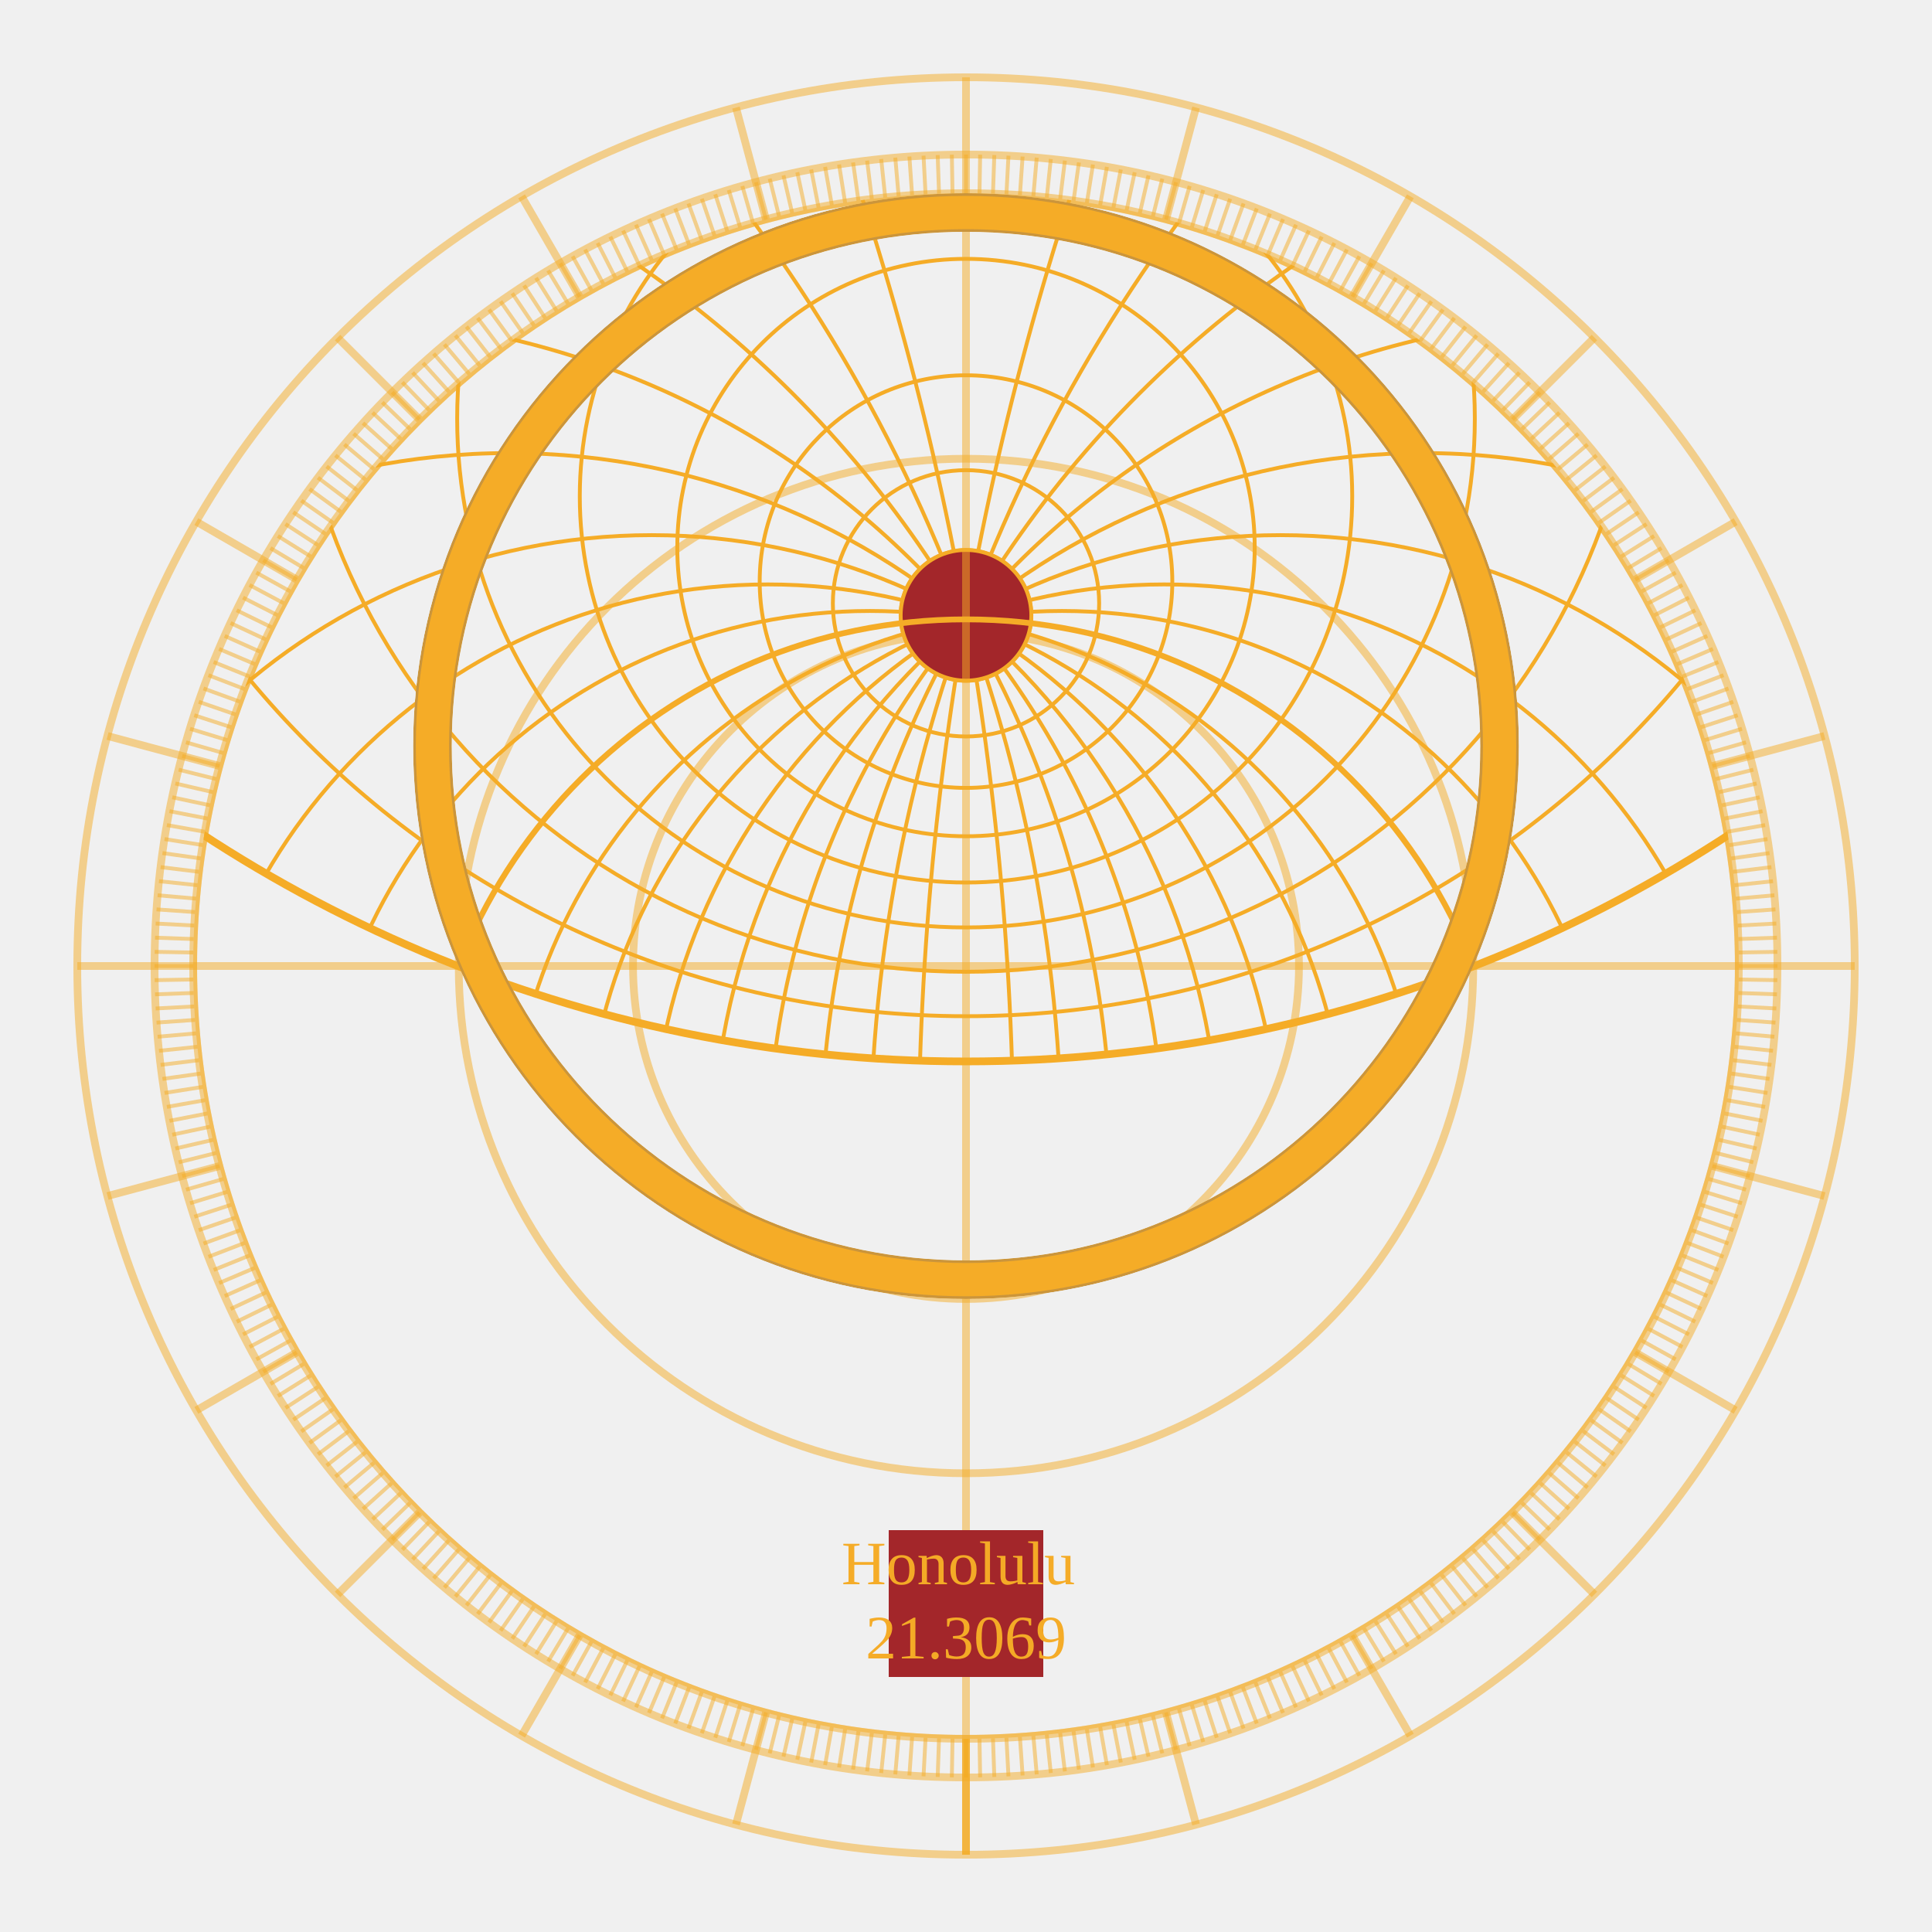
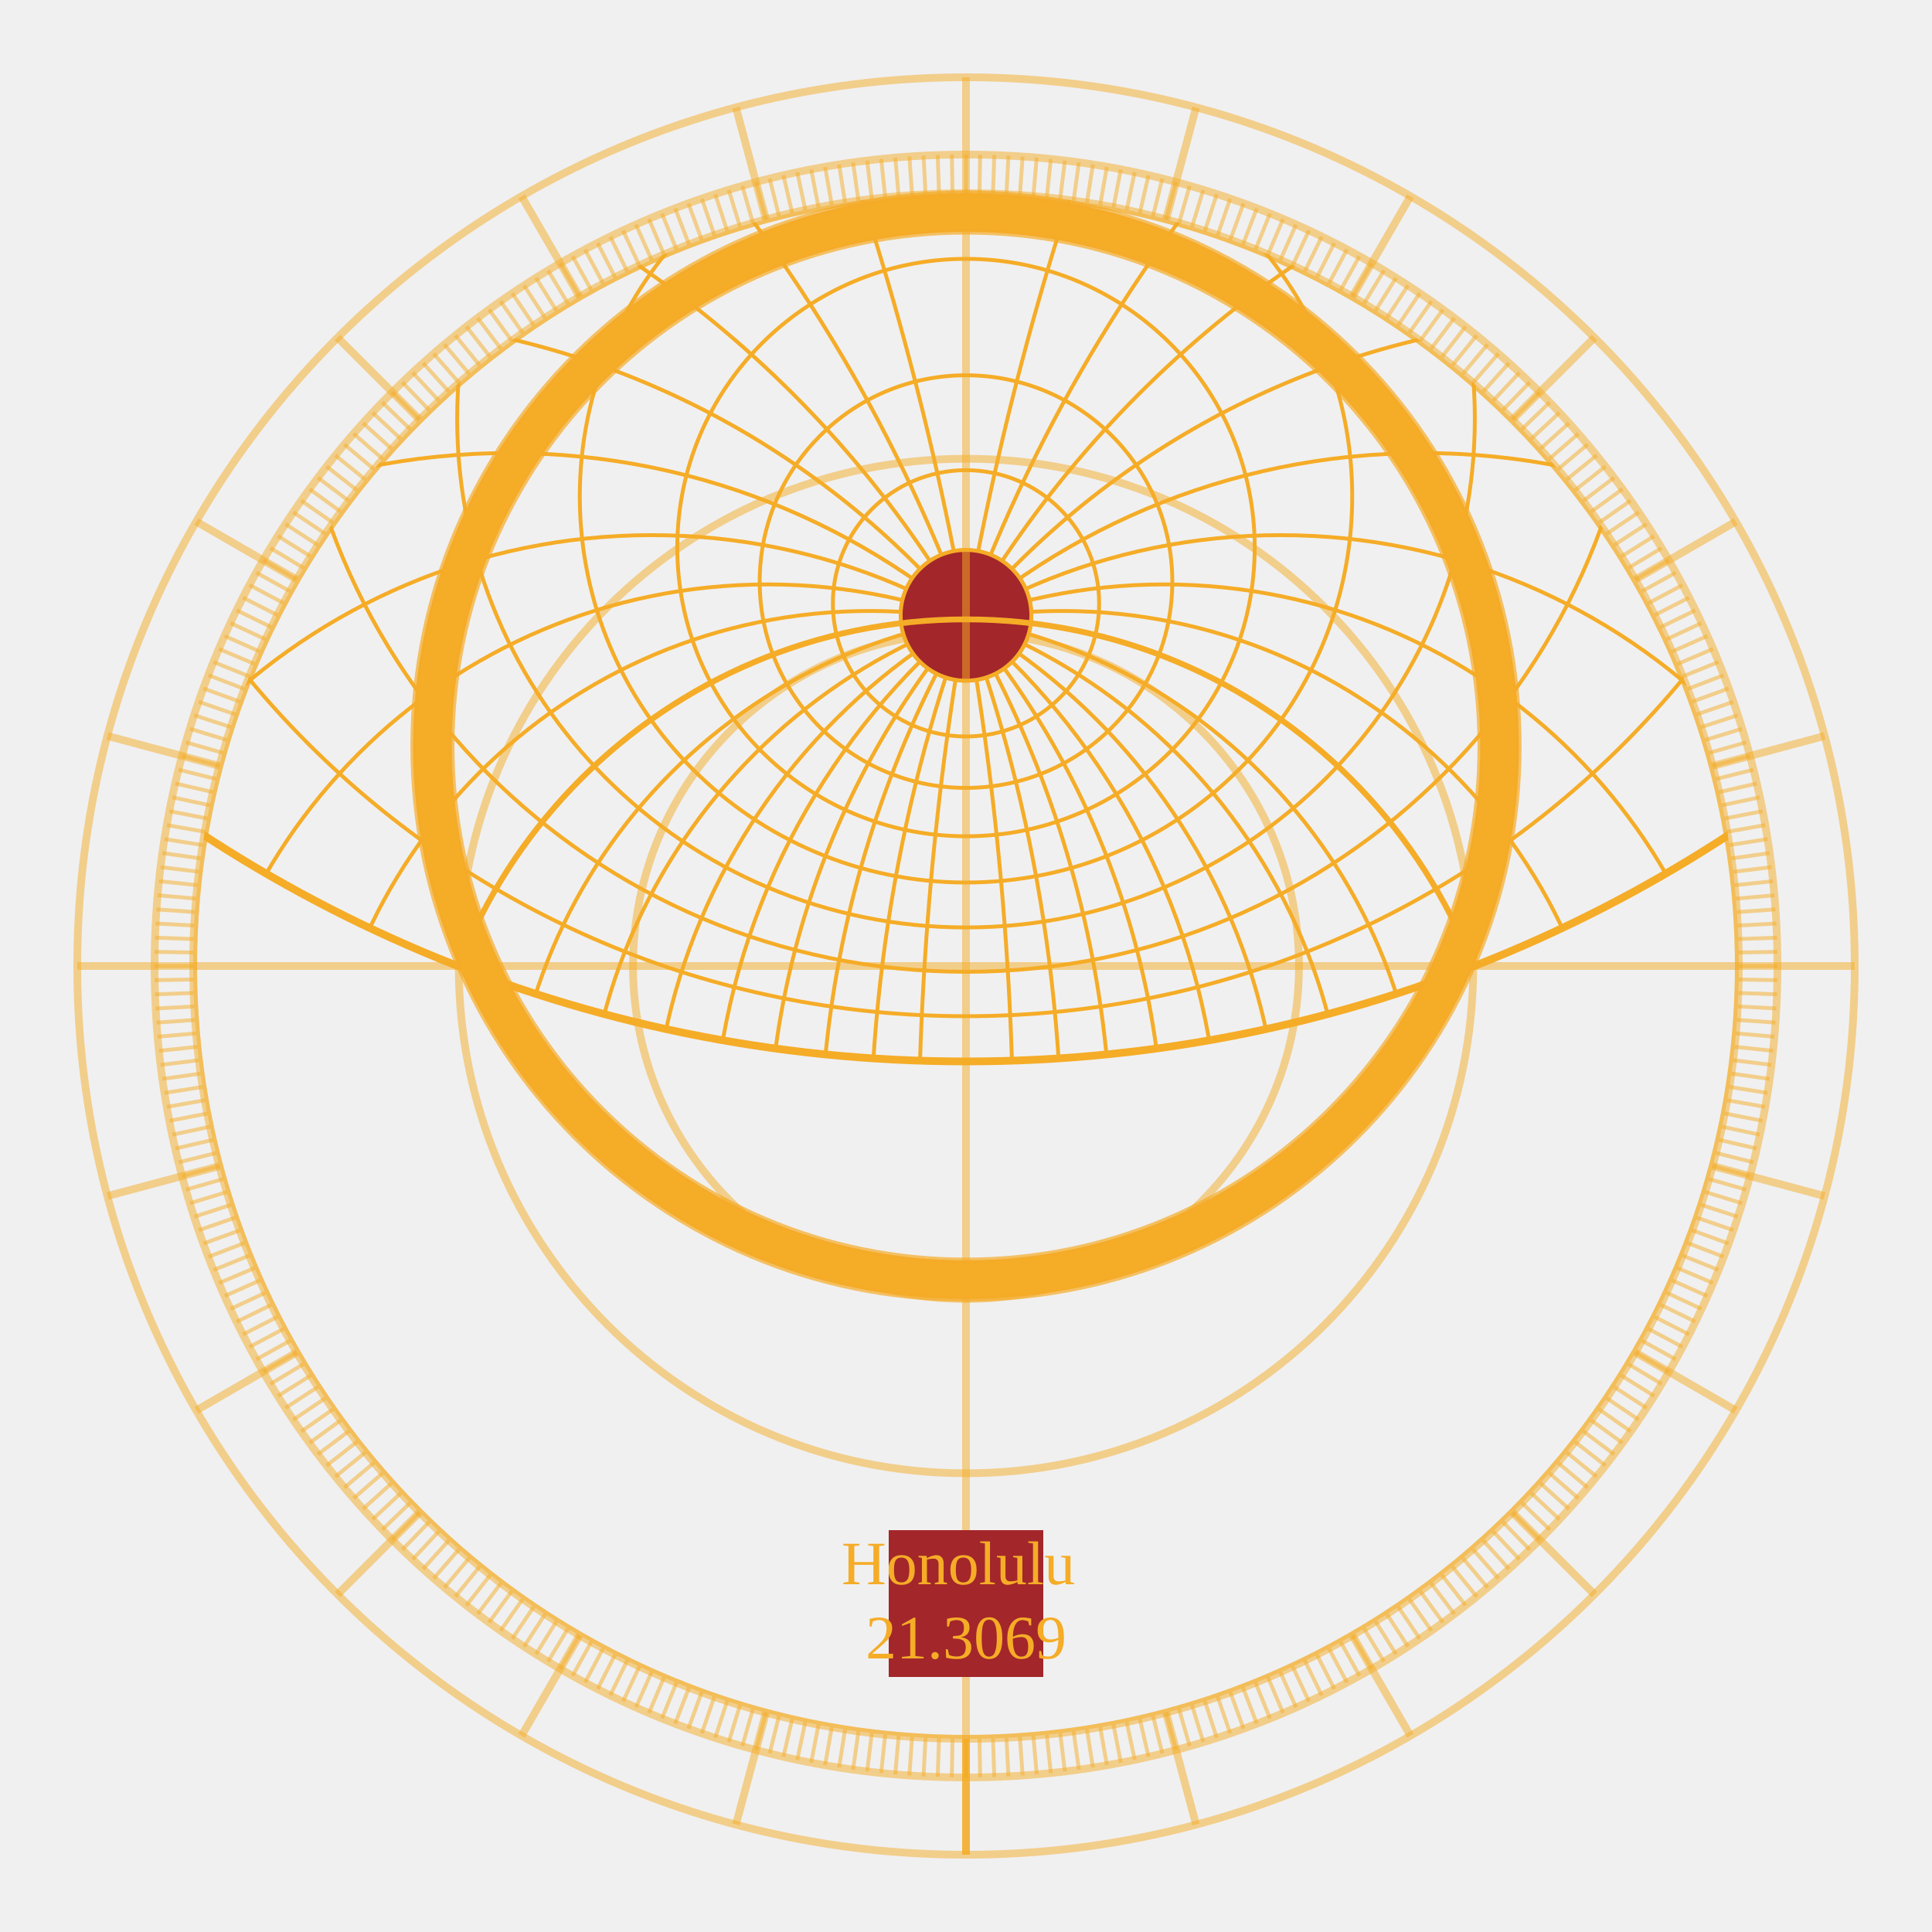
<svg xmlns="http://www.w3.org/2000/svg" xmlns:xlink="http://www.w3.org/1999/xlink" viewbox="0 0 250 250" height="250" width="250">
  <g id="astrolabe" transform="translate(125,125)">
    <defs>
      <style type="text/css">
				.new_year {
				  display: block;
				  margin: auto;
				  stroke: #f5ac27;
				  background-color: #a3262a;
				}
				#plate {
				  clip-path:url(#Capricorn);
				  clipPath: url(#Capricorn);
				}
				#location {
				  text-anchor: middle;
				  font-size: 6pt;
				  fill: #f5ac27;
- 				  fill-opacity: 0.99
+ 				  fill-opacity: 1
				}
				#tropics {
				  fill: none;
				  stroke: #f5ac27;
				  stroke-width: 1;
				  stroke-opacity: 0.5
				}
				#horizon {
				  fill: none;
				  stroke: #f5ac27;
				  stroke-width: 1;
				}
				#almucantar {
				  fill: none;
				  stroke: #f5ac27;
				  stroke-width: 0.5;
				}
				#almucantar-center {
				  stroke: #f5ac27;
				  stroke-width: 0.5;
				  fill: #a3262a;
				  fill-opacity: 1;
				}
				#azimuth {
				  fill: none;
				  stroke: #f5ac27;
				  stroke-width: 0.5;
				  clip-path:url(#Horizon);
				  clipPath: url(#Horizon);
				}
				#azimuth-90 {
				  fill: none;
				  stroke: #f5ac27;
				  stroke-width: 0.75;
				  clip-path:url(#Horizon);
				  clipPath: url(#Horizon);
				}
				#axis {
				  fill: none;
				  stroke: #f5ac27;
				  stroke-width: 1;
				  stroke-opacity: 0.5;
				}
				#tick {
				  stroke: #f5ac27;
				  stroke-width: 0.5;
				}
				#tickLong {
				  stroke: #f5ac27;
				  stroke-width: 1;
				}
				#note {
				  stroke: black;
				  stroke-width: 1;
				}
				#ecliptic-pad {
				  fill: #f5ac27;
				  fill-opacity: 0.45;
				  stroke: none;
				  stroke-width: 0.5;
				  stroke-opacity: 0.7;
				}
				#ecliptic {
				  fill: #f5ac27;
				  fill-opacity: 1;
- 				  stroke: #b98c43;
+ 				  stroke: #f5ac27;
				  stroke-width: 0.7;
				  stroke-opacity: 0.7;
- 				  mask: url(#ecliptic_hole);
				}
				#eclipticDivision {
				  stroke: #f5ac27;
				  stroke-width: 0.5;
				  stroke-opacity: 0.5;
				}
				#limb {
				  fill: none;
				  stroke: #f5ac27;
				  stroke-opacity: 0.5;
				  stroke-width: 1;
- 				}
- 				.masked {
- 				  mask: url(#hole);
				}
			</style>
      <clipPath id="Capricorn">
        <circle cx="0" cy="0" r="100" />
      </clipPath>
      <clipPath id="Horizon">
        <circle id="horizon" cx="0.0" cy="168.297" r="180.645" />
      </clipPath>
-       <mask id="ecliptic_hole">
-         <circle cx="0.0" cy="28.457" r="71.543" style="fill:white;" />
-         <circle cx="0.0" cy="28.457" r="66.543" style="fill:black;" />
-       </mask>
      <mask id="almucantar_hole">
-         <circle id="almucantar-center" az="80" cx="0" cy="45.36" r="8.455" style="fill:yellow" />
+         <circle id="almucantar-center" az="80" cx="0" cy="45.36" r="8.455" style="fill:white" />
      </mask>
    </defs>
    <g id="plate" transform="rotate(180)">
      <g id="tropics">
        <circle id="capricorn" cx="0" cy="0" r="100" />
        <circle id="equator" cx="0" cy="0" r="65.64" />
        <circle id="cancer" cx="0" cy="0" r="43.086" />
      </g>
      <g id="horizon">
        <circle id="horizon" cx="0.0" cy="168.297" r="180.645" />
      </g>
      <g id="azimuths">
        <circle id="azimuth" az="10" cx="12.423" cy="-25.601" r="71.542" />
        <circle id="azimuth" az="10" cx="-12.423" cy="-25.601" r="71.542" />
        <circle id="azimuth" az="20" cx="25.644" cy="-25.601" r="74.977" />
        <circle id="azimuth" az="20" cx="-25.644" cy="-25.601" r="74.977" />
        <circle id="azimuth" az="30" cx="40.678" cy="-25.601" r="81.355" />
        <circle id="azimuth" az="30" cx="-40.678" cy="-25.601" r="81.355" />
        <circle id="azimuth" az="40" cx="59.119" cy="-25.601" r="91.973" />
        <circle id="azimuth" az="40" cx="-59.119" cy="-25.601" r="91.973" />
        <circle id="azimuth" az="50" cx="83.966" cy="-25.601" r="109.609" />
        <circle id="azimuth" az="50" cx="-83.966" cy="-25.601" r="109.609" />
        <circle id="azimuth" az="60" cx="122.033" cy="-25.601" r="140.911" />
        <circle id="azimuth" az="60" cx="-122.033" cy="-25.601" r="140.911" />
        <circle id="azimuth" az="70" cx="193.575" cy="-25.601" r="205.998" />
        <circle id="azimuth" az="70" cx="-193.575" cy="-25.601" r="205.998" />
        <circle id="azimuth" az="80" cx="399.573" cy="-25.601" r="405.737" />
        <circle id="azimuth" az="80" cx="-399.573" cy="-25.601" r="405.737" />
      </g>
      <g id="almucantars">
        <circle id="almucantar" alt="0" cx="0" cy="168.297" r="180.645" />
        <circle id="almucantar" alt="10" cx="0" cy="113.877" r="120.374" />
        <circle id="almucantar" alt="20" cx="0" cy="86.695" r="87.443" />
        <circle id="almucantar" alt="30" cx="0" cy="70.831" r="65.842" />
        <circle id="almucantar" alt="40" cx="0" cy="60.779" r="49.976" />
        <circle id="almucantar" alt="50" cx="0" cy="54.146" r="37.358" />
        <circle id="almucantar" alt="60" cx="0" cy="49.743" r="26.696" />
        <circle id="almucantar" alt="70" cx="0" cy="46.93" r="17.229" />
        <circle id="almucantar" alt="80" cx="0" cy="45.36" r="8.455" />
        <circle id="almucantar-center" az="0.0" cx="-0.0" cy="45.38" r="8.455" />
      </g>
      <g id="prime_vertical">
        <circle id="azimuth-90" cx="0" cy="-25.601" r="70.456" />
      </g>
      <g id="axis">
        <line id="axis" x1="0" y1="-100" x2="0" y2="100" />
        <line id="axis" x1="-100" y1="0" x2="100" y2="0" />
      </g>
      <g id="description" transform="rotate(180)">
        <rect x="-10" y="73" width="20" height="19" style="stroke: none; fill: #a3262a;" />
        <text id="location" x="0" y="80">
- 				Honolulu
- 	    		<tspan x="0" dy="1.2em">21.3069 </tspan>
+ 					Honolulu
+ 		    		<tspan x="0" dy="1.2em">21.3069 </tspan>
        </text>
      </g>
    </g>
    <g id="limb">
      <g id="limb_boundaries">
        <circle id="limb" cx="0" cy="0" r="100" />
        <circle id="limb" cx="0" cy="0" r="105" />
        <circle id="limb" cx="0" cy="0" r="115" />
      </g>
      <g id="ticks">
        <g id="short_ticks">
          <line id="tick" x1="0" y1="100" x2="0" y2="105" />
          <use id="tick" xlink:href="#tick" transform="rotate(0)" />
          <use id="tick" xlink:href="#tick" transform="rotate(1)" />
          <use id="tick" xlink:href="#tick" transform="rotate(2)" />
          <use id="tick" xlink:href="#tick" transform="rotate(3)" />
          <use id="tick" xlink:href="#tick" transform="rotate(4)" />
          <use id="tick" xlink:href="#tick" transform="rotate(5)" />
          <use id="tick" xlink:href="#tick" transform="rotate(6)" />
          <use id="tick" xlink:href="#tick" transform="rotate(7)" />
          <use id="tick" xlink:href="#tick" transform="rotate(8)" />
          <use id="tick" xlink:href="#tick" transform="rotate(9)" />
          <use id="tick" xlink:href="#tick" transform="rotate(10)" />
          <use id="tick" xlink:href="#tick" transform="rotate(11)" />
          <use id="tick" xlink:href="#tick" transform="rotate(12)" />
          <use id="tick" xlink:href="#tick" transform="rotate(13)" />
          <use id="tick" xlink:href="#tick" transform="rotate(14)" />
          <use id="tick" xlink:href="#tick" transform="rotate(15)" />
          <use id="tick" xlink:href="#tick" transform="rotate(16)" />
          <use id="tick" xlink:href="#tick" transform="rotate(17)" />
          <use id="tick" xlink:href="#tick" transform="rotate(18)" />
          <use id="tick" xlink:href="#tick" transform="rotate(19)" />
          <use id="tick" xlink:href="#tick" transform="rotate(20)" />
          <use id="tick" xlink:href="#tick" transform="rotate(21)" />
          <use id="tick" xlink:href="#tick" transform="rotate(22)" />
          <use id="tick" xlink:href="#tick" transform="rotate(23)" />
          <use id="tick" xlink:href="#tick" transform="rotate(24)" />
          <use id="tick" xlink:href="#tick" transform="rotate(25)" />
          <use id="tick" xlink:href="#tick" transform="rotate(26)" />
          <use id="tick" xlink:href="#tick" transform="rotate(27)" />
          <use id="tick" xlink:href="#tick" transform="rotate(28)" />
          <use id="tick" xlink:href="#tick" transform="rotate(29)" />
          <use id="tick" xlink:href="#tick" transform="rotate(30)" />
          <use id="tick" xlink:href="#tick" transform="rotate(31)" />
          <use id="tick" xlink:href="#tick" transform="rotate(32)" />
          <use id="tick" xlink:href="#tick" transform="rotate(33)" />
          <use id="tick" xlink:href="#tick" transform="rotate(34)" />
          <use id="tick" xlink:href="#tick" transform="rotate(35)" />
          <use id="tick" xlink:href="#tick" transform="rotate(36)" />
          <use id="tick" xlink:href="#tick" transform="rotate(37)" />
          <use id="tick" xlink:href="#tick" transform="rotate(38)" />
          <use id="tick" xlink:href="#tick" transform="rotate(39)" />
          <use id="tick" xlink:href="#tick" transform="rotate(40)" />
          <use id="tick" xlink:href="#tick" transform="rotate(41)" />
          <use id="tick" xlink:href="#tick" transform="rotate(42)" />
          <use id="tick" xlink:href="#tick" transform="rotate(43)" />
          <use id="tick" xlink:href="#tick" transform="rotate(44)" />
          <use id="tick" xlink:href="#tick" transform="rotate(45)" />
          <use id="tick" xlink:href="#tick" transform="rotate(46)" />
          <use id="tick" xlink:href="#tick" transform="rotate(47)" />
          <use id="tick" xlink:href="#tick" transform="rotate(48)" />
          <use id="tick" xlink:href="#tick" transform="rotate(49)" />
          <use id="tick" xlink:href="#tick" transform="rotate(50)" />
          <use id="tick" xlink:href="#tick" transform="rotate(51)" />
          <use id="tick" xlink:href="#tick" transform="rotate(52)" />
          <use id="tick" xlink:href="#tick" transform="rotate(53)" />
          <use id="tick" xlink:href="#tick" transform="rotate(54)" />
          <use id="tick" xlink:href="#tick" transform="rotate(55)" />
          <use id="tick" xlink:href="#tick" transform="rotate(56)" />
          <use id="tick" xlink:href="#tick" transform="rotate(57)" />
          <use id="tick" xlink:href="#tick" transform="rotate(58)" />
          <use id="tick" xlink:href="#tick" transform="rotate(59)" />
          <use id="tick" xlink:href="#tick" transform="rotate(60)" />
          <use id="tick" xlink:href="#tick" transform="rotate(61)" />
          <use id="tick" xlink:href="#tick" transform="rotate(62)" />
          <use id="tick" xlink:href="#tick" transform="rotate(63)" />
          <use id="tick" xlink:href="#tick" transform="rotate(64)" />
          <use id="tick" xlink:href="#tick" transform="rotate(65)" />
          <use id="tick" xlink:href="#tick" transform="rotate(66)" />
          <use id="tick" xlink:href="#tick" transform="rotate(67)" />
          <use id="tick" xlink:href="#tick" transform="rotate(68)" />
          <use id="tick" xlink:href="#tick" transform="rotate(69)" />
          <use id="tick" xlink:href="#tick" transform="rotate(70)" />
          <use id="tick" xlink:href="#tick" transform="rotate(71)" />
          <use id="tick" xlink:href="#tick" transform="rotate(72)" />
          <use id="tick" xlink:href="#tick" transform="rotate(73)" />
          <use id="tick" xlink:href="#tick" transform="rotate(74)" />
          <use id="tick" xlink:href="#tick" transform="rotate(75)" />
          <use id="tick" xlink:href="#tick" transform="rotate(76)" />
          <use id="tick" xlink:href="#tick" transform="rotate(77)" />
          <use id="tick" xlink:href="#tick" transform="rotate(78)" />
          <use id="tick" xlink:href="#tick" transform="rotate(79)" />
          <use id="tick" xlink:href="#tick" transform="rotate(80)" />
          <use id="tick" xlink:href="#tick" transform="rotate(81)" />
          <use id="tick" xlink:href="#tick" transform="rotate(82)" />
          <use id="tick" xlink:href="#tick" transform="rotate(83)" />
          <use id="tick" xlink:href="#tick" transform="rotate(84)" />
          <use id="tick" xlink:href="#tick" transform="rotate(85)" />
          <use id="tick" xlink:href="#tick" transform="rotate(86)" />
          <use id="tick" xlink:href="#tick" transform="rotate(87)" />
          <use id="tick" xlink:href="#tick" transform="rotate(88)" />
          <use id="tick" xlink:href="#tick" transform="rotate(89)" />
          <use id="tick" xlink:href="#tick" transform="rotate(90)" />
          <use id="tick" xlink:href="#tick" transform="rotate(91)" />
          <use id="tick" xlink:href="#tick" transform="rotate(92)" />
          <use id="tick" xlink:href="#tick" transform="rotate(93)" />
          <use id="tick" xlink:href="#tick" transform="rotate(94)" />
          <use id="tick" xlink:href="#tick" transform="rotate(95)" />
          <use id="tick" xlink:href="#tick" transform="rotate(96)" />
          <use id="tick" xlink:href="#tick" transform="rotate(97)" />
          <use id="tick" xlink:href="#tick" transform="rotate(98)" />
          <use id="tick" xlink:href="#tick" transform="rotate(99)" />
          <use id="tick" xlink:href="#tick" transform="rotate(100)" />
          <use id="tick" xlink:href="#tick" transform="rotate(101)" />
          <use id="tick" xlink:href="#tick" transform="rotate(102)" />
          <use id="tick" xlink:href="#tick" transform="rotate(103)" />
          <use id="tick" xlink:href="#tick" transform="rotate(104)" />
          <use id="tick" xlink:href="#tick" transform="rotate(105)" />
          <use id="tick" xlink:href="#tick" transform="rotate(106)" />
          <use id="tick" xlink:href="#tick" transform="rotate(107)" />
          <use id="tick" xlink:href="#tick" transform="rotate(108)" />
          <use id="tick" xlink:href="#tick" transform="rotate(109)" />
          <use id="tick" xlink:href="#tick" transform="rotate(110)" />
          <use id="tick" xlink:href="#tick" transform="rotate(111)" />
          <use id="tick" xlink:href="#tick" transform="rotate(112)" />
          <use id="tick" xlink:href="#tick" transform="rotate(113)" />
          <use id="tick" xlink:href="#tick" transform="rotate(114)" />
          <use id="tick" xlink:href="#tick" transform="rotate(115)" />
          <use id="tick" xlink:href="#tick" transform="rotate(116)" />
          <use id="tick" xlink:href="#tick" transform="rotate(117)" />
          <use id="tick" xlink:href="#tick" transform="rotate(118)" />
          <use id="tick" xlink:href="#tick" transform="rotate(119)" />
          <use id="tick" xlink:href="#tick" transform="rotate(120)" />
          <use id="tick" xlink:href="#tick" transform="rotate(121)" />
          <use id="tick" xlink:href="#tick" transform="rotate(122)" />
          <use id="tick" xlink:href="#tick" transform="rotate(123)" />
          <use id="tick" xlink:href="#tick" transform="rotate(124)" />
          <use id="tick" xlink:href="#tick" transform="rotate(125)" />
          <use id="tick" xlink:href="#tick" transform="rotate(126)" />
          <use id="tick" xlink:href="#tick" transform="rotate(127)" />
          <use id="tick" xlink:href="#tick" transform="rotate(128)" />
          <use id="tick" xlink:href="#tick" transform="rotate(129)" />
          <use id="tick" xlink:href="#tick" transform="rotate(130)" />
          <use id="tick" xlink:href="#tick" transform="rotate(131)" />
          <use id="tick" xlink:href="#tick" transform="rotate(132)" />
          <use id="tick" xlink:href="#tick" transform="rotate(133)" />
          <use id="tick" xlink:href="#tick" transform="rotate(134)" />
          <use id="tick" xlink:href="#tick" transform="rotate(135)" />
          <use id="tick" xlink:href="#tick" transform="rotate(136)" />
          <use id="tick" xlink:href="#tick" transform="rotate(137)" />
          <use id="tick" xlink:href="#tick" transform="rotate(138)" />
          <use id="tick" xlink:href="#tick" transform="rotate(139)" />
          <use id="tick" xlink:href="#tick" transform="rotate(140)" />
          <use id="tick" xlink:href="#tick" transform="rotate(141)" />
          <use id="tick" xlink:href="#tick" transform="rotate(142)" />
          <use id="tick" xlink:href="#tick" transform="rotate(143)" />
          <use id="tick" xlink:href="#tick" transform="rotate(144)" />
          <use id="tick" xlink:href="#tick" transform="rotate(145)" />
          <use id="tick" xlink:href="#tick" transform="rotate(146)" />
          <use id="tick" xlink:href="#tick" transform="rotate(147)" />
          <use id="tick" xlink:href="#tick" transform="rotate(148)" />
          <use id="tick" xlink:href="#tick" transform="rotate(149)" />
          <use id="tick" xlink:href="#tick" transform="rotate(150)" />
          <use id="tick" xlink:href="#tick" transform="rotate(151)" />
          <use id="tick" xlink:href="#tick" transform="rotate(152)" />
          <use id="tick" xlink:href="#tick" transform="rotate(153)" />
          <use id="tick" xlink:href="#tick" transform="rotate(154)" />
          <use id="tick" xlink:href="#tick" transform="rotate(155)" />
          <use id="tick" xlink:href="#tick" transform="rotate(156)" />
          <use id="tick" xlink:href="#tick" transform="rotate(157)" />
          <use id="tick" xlink:href="#tick" transform="rotate(158)" />
          <use id="tick" xlink:href="#tick" transform="rotate(159)" />
          <use id="tick" xlink:href="#tick" transform="rotate(160)" />
          <use id="tick" xlink:href="#tick" transform="rotate(161)" />
          <use id="tick" xlink:href="#tick" transform="rotate(162)" />
          <use id="tick" xlink:href="#tick" transform="rotate(163)" />
          <use id="tick" xlink:href="#tick" transform="rotate(164)" />
          <use id="tick" xlink:href="#tick" transform="rotate(165)" />
          <use id="tick" xlink:href="#tick" transform="rotate(166)" />
          <use id="tick" xlink:href="#tick" transform="rotate(167)" />
          <use id="tick" xlink:href="#tick" transform="rotate(168)" />
          <use id="tick" xlink:href="#tick" transform="rotate(169)" />
          <use id="tick" xlink:href="#tick" transform="rotate(170)" />
          <use id="tick" xlink:href="#tick" transform="rotate(171)" />
          <use id="tick" xlink:href="#tick" transform="rotate(172)" />
          <use id="tick" xlink:href="#tick" transform="rotate(173)" />
          <use id="tick" xlink:href="#tick" transform="rotate(174)" />
          <use id="tick" xlink:href="#tick" transform="rotate(175)" />
          <use id="tick" xlink:href="#tick" transform="rotate(176)" />
          <use id="tick" xlink:href="#tick" transform="rotate(177)" />
          <use id="tick" xlink:href="#tick" transform="rotate(178)" />
          <use id="tick" xlink:href="#tick" transform="rotate(179)" />
          <use id="tick" xlink:href="#tick" transform="rotate(180)" />
          <use id="tick" xlink:href="#tick" transform="rotate(181)" />
          <use id="tick" xlink:href="#tick" transform="rotate(182)" />
          <use id="tick" xlink:href="#tick" transform="rotate(183)" />
          <use id="tick" xlink:href="#tick" transform="rotate(184)" />
          <use id="tick" xlink:href="#tick" transform="rotate(185)" />
          <use id="tick" xlink:href="#tick" transform="rotate(186)" />
          <use id="tick" xlink:href="#tick" transform="rotate(187)" />
          <use id="tick" xlink:href="#tick" transform="rotate(188)" />
          <use id="tick" xlink:href="#tick" transform="rotate(189)" />
          <use id="tick" xlink:href="#tick" transform="rotate(190)" />
          <use id="tick" xlink:href="#tick" transform="rotate(191)" />
          <use id="tick" xlink:href="#tick" transform="rotate(192)" />
          <use id="tick" xlink:href="#tick" transform="rotate(193)" />
          <use id="tick" xlink:href="#tick" transform="rotate(194)" />
          <use id="tick" xlink:href="#tick" transform="rotate(195)" />
          <use id="tick" xlink:href="#tick" transform="rotate(196)" />
          <use id="tick" xlink:href="#tick" transform="rotate(197)" />
          <use id="tick" xlink:href="#tick" transform="rotate(198)" />
          <use id="tick" xlink:href="#tick" transform="rotate(199)" />
          <use id="tick" xlink:href="#tick" transform="rotate(200)" />
          <use id="tick" xlink:href="#tick" transform="rotate(201)" />
          <use id="tick" xlink:href="#tick" transform="rotate(202)" />
          <use id="tick" xlink:href="#tick" transform="rotate(203)" />
          <use id="tick" xlink:href="#tick" transform="rotate(204)" />
          <use id="tick" xlink:href="#tick" transform="rotate(205)" />
          <use id="tick" xlink:href="#tick" transform="rotate(206)" />
          <use id="tick" xlink:href="#tick" transform="rotate(207)" />
          <use id="tick" xlink:href="#tick" transform="rotate(208)" />
          <use id="tick" xlink:href="#tick" transform="rotate(209)" />
          <use id="tick" xlink:href="#tick" transform="rotate(210)" />
          <use id="tick" xlink:href="#tick" transform="rotate(211)" />
          <use id="tick" xlink:href="#tick" transform="rotate(212)" />
          <use id="tick" xlink:href="#tick" transform="rotate(213)" />
          <use id="tick" xlink:href="#tick" transform="rotate(214)" />
          <use id="tick" xlink:href="#tick" transform="rotate(215)" />
          <use id="tick" xlink:href="#tick" transform="rotate(216)" />
          <use id="tick" xlink:href="#tick" transform="rotate(217)" />
          <use id="tick" xlink:href="#tick" transform="rotate(218)" />
          <use id="tick" xlink:href="#tick" transform="rotate(219)" />
          <use id="tick" xlink:href="#tick" transform="rotate(220)" />
          <use id="tick" xlink:href="#tick" transform="rotate(221)" />
          <use id="tick" xlink:href="#tick" transform="rotate(222)" />
          <use id="tick" xlink:href="#tick" transform="rotate(223)" />
          <use id="tick" xlink:href="#tick" transform="rotate(224)" />
          <use id="tick" xlink:href="#tick" transform="rotate(225)" />
          <use id="tick" xlink:href="#tick" transform="rotate(226)" />
          <use id="tick" xlink:href="#tick" transform="rotate(227)" />
          <use id="tick" xlink:href="#tick" transform="rotate(228)" />
          <use id="tick" xlink:href="#tick" transform="rotate(229)" />
          <use id="tick" xlink:href="#tick" transform="rotate(230)" />
          <use id="tick" xlink:href="#tick" transform="rotate(231)" />
          <use id="tick" xlink:href="#tick" transform="rotate(232)" />
          <use id="tick" xlink:href="#tick" transform="rotate(233)" />
          <use id="tick" xlink:href="#tick" transform="rotate(234)" />
          <use id="tick" xlink:href="#tick" transform="rotate(235)" />
          <use id="tick" xlink:href="#tick" transform="rotate(236)" />
          <use id="tick" xlink:href="#tick" transform="rotate(237)" />
          <use id="tick" xlink:href="#tick" transform="rotate(238)" />
          <use id="tick" xlink:href="#tick" transform="rotate(239)" />
          <use id="tick" xlink:href="#tick" transform="rotate(240)" />
          <use id="tick" xlink:href="#tick" transform="rotate(241)" />
          <use id="tick" xlink:href="#tick" transform="rotate(242)" />
          <use id="tick" xlink:href="#tick" transform="rotate(243)" />
          <use id="tick" xlink:href="#tick" transform="rotate(244)" />
          <use id="tick" xlink:href="#tick" transform="rotate(245)" />
          <use id="tick" xlink:href="#tick" transform="rotate(246)" />
          <use id="tick" xlink:href="#tick" transform="rotate(247)" />
          <use id="tick" xlink:href="#tick" transform="rotate(248)" />
          <use id="tick" xlink:href="#tick" transform="rotate(249)" />
          <use id="tick" xlink:href="#tick" transform="rotate(250)" />
          <use id="tick" xlink:href="#tick" transform="rotate(251)" />
          <use id="tick" xlink:href="#tick" transform="rotate(252)" />
          <use id="tick" xlink:href="#tick" transform="rotate(253)" />
          <use id="tick" xlink:href="#tick" transform="rotate(254)" />
          <use id="tick" xlink:href="#tick" transform="rotate(255)" />
          <use id="tick" xlink:href="#tick" transform="rotate(256)" />
          <use id="tick" xlink:href="#tick" transform="rotate(257)" />
          <use id="tick" xlink:href="#tick" transform="rotate(258)" />
          <use id="tick" xlink:href="#tick" transform="rotate(259)" />
          <use id="tick" xlink:href="#tick" transform="rotate(260)" />
          <use id="tick" xlink:href="#tick" transform="rotate(261)" />
          <use id="tick" xlink:href="#tick" transform="rotate(262)" />
          <use id="tick" xlink:href="#tick" transform="rotate(263)" />
          <use id="tick" xlink:href="#tick" transform="rotate(264)" />
          <use id="tick" xlink:href="#tick" transform="rotate(265)" />
          <use id="tick" xlink:href="#tick" transform="rotate(266)" />
          <use id="tick" xlink:href="#tick" transform="rotate(267)" />
          <use id="tick" xlink:href="#tick" transform="rotate(268)" />
          <use id="tick" xlink:href="#tick" transform="rotate(269)" />
          <use id="tick" xlink:href="#tick" transform="rotate(270)" />
          <use id="tick" xlink:href="#tick" transform="rotate(271)" />
          <use id="tick" xlink:href="#tick" transform="rotate(272)" />
          <use id="tick" xlink:href="#tick" transform="rotate(273)" />
          <use id="tick" xlink:href="#tick" transform="rotate(274)" />
          <use id="tick" xlink:href="#tick" transform="rotate(275)" />
          <use id="tick" xlink:href="#tick" transform="rotate(276)" />
          <use id="tick" xlink:href="#tick" transform="rotate(277)" />
          <use id="tick" xlink:href="#tick" transform="rotate(278)" />
          <use id="tick" xlink:href="#tick" transform="rotate(279)" />
          <use id="tick" xlink:href="#tick" transform="rotate(280)" />
          <use id="tick" xlink:href="#tick" transform="rotate(281)" />
          <use id="tick" xlink:href="#tick" transform="rotate(282)" />
          <use id="tick" xlink:href="#tick" transform="rotate(283)" />
          <use id="tick" xlink:href="#tick" transform="rotate(284)" />
          <use id="tick" xlink:href="#tick" transform="rotate(285)" />
          <use id="tick" xlink:href="#tick" transform="rotate(286)" />
          <use id="tick" xlink:href="#tick" transform="rotate(287)" />
          <use id="tick" xlink:href="#tick" transform="rotate(288)" />
          <use id="tick" xlink:href="#tick" transform="rotate(289)" />
          <use id="tick" xlink:href="#tick" transform="rotate(290)" />
          <use id="tick" xlink:href="#tick" transform="rotate(291)" />
          <use id="tick" xlink:href="#tick" transform="rotate(292)" />
          <use id="tick" xlink:href="#tick" transform="rotate(293)" />
          <use id="tick" xlink:href="#tick" transform="rotate(294)" />
          <use id="tick" xlink:href="#tick" transform="rotate(295)" />
          <use id="tick" xlink:href="#tick" transform="rotate(296)" />
          <use id="tick" xlink:href="#tick" transform="rotate(297)" />
          <use id="tick" xlink:href="#tick" transform="rotate(298)" />
          <use id="tick" xlink:href="#tick" transform="rotate(299)" />
          <use id="tick" xlink:href="#tick" transform="rotate(300)" />
          <use id="tick" xlink:href="#tick" transform="rotate(301)" />
          <use id="tick" xlink:href="#tick" transform="rotate(302)" />
          <use id="tick" xlink:href="#tick" transform="rotate(303)" />
          <use id="tick" xlink:href="#tick" transform="rotate(304)" />
          <use id="tick" xlink:href="#tick" transform="rotate(305)" />
          <use id="tick" xlink:href="#tick" transform="rotate(306)" />
          <use id="tick" xlink:href="#tick" transform="rotate(307)" />
          <use id="tick" xlink:href="#tick" transform="rotate(308)" />
          <use id="tick" xlink:href="#tick" transform="rotate(309)" />
          <use id="tick" xlink:href="#tick" transform="rotate(310)" />
          <use id="tick" xlink:href="#tick" transform="rotate(311)" />
          <use id="tick" xlink:href="#tick" transform="rotate(312)" />
          <use id="tick" xlink:href="#tick" transform="rotate(313)" />
          <use id="tick" xlink:href="#tick" transform="rotate(314)" />
          <use id="tick" xlink:href="#tick" transform="rotate(315)" />
          <use id="tick" xlink:href="#tick" transform="rotate(316)" />
          <use id="tick" xlink:href="#tick" transform="rotate(317)" />
          <use id="tick" xlink:href="#tick" transform="rotate(318)" />
          <use id="tick" xlink:href="#tick" transform="rotate(319)" />
          <use id="tick" xlink:href="#tick" transform="rotate(320)" />
          <use id="tick" xlink:href="#tick" transform="rotate(321)" />
          <use id="tick" xlink:href="#tick" transform="rotate(322)" />
          <use id="tick" xlink:href="#tick" transform="rotate(323)" />
          <use id="tick" xlink:href="#tick" transform="rotate(324)" />
          <use id="tick" xlink:href="#tick" transform="rotate(325)" />
          <use id="tick" xlink:href="#tick" transform="rotate(326)" />
          <use id="tick" xlink:href="#tick" transform="rotate(327)" />
          <use id="tick" xlink:href="#tick" transform="rotate(328)" />
          <use id="tick" xlink:href="#tick" transform="rotate(329)" />
          <use id="tick" xlink:href="#tick" transform="rotate(330)" />
          <use id="tick" xlink:href="#tick" transform="rotate(331)" />
          <use id="tick" xlink:href="#tick" transform="rotate(332)" />
          <use id="tick" xlink:href="#tick" transform="rotate(333)" />
          <use id="tick" xlink:href="#tick" transform="rotate(334)" />
          <use id="tick" xlink:href="#tick" transform="rotate(335)" />
          <use id="tick" xlink:href="#tick" transform="rotate(336)" />
          <use id="tick" xlink:href="#tick" transform="rotate(337)" />
          <use id="tick" xlink:href="#tick" transform="rotate(338)" />
          <use id="tick" xlink:href="#tick" transform="rotate(339)" />
          <use id="tick" xlink:href="#tick" transform="rotate(340)" />
          <use id="tick" xlink:href="#tick" transform="rotate(341)" />
          <use id="tick" xlink:href="#tick" transform="rotate(342)" />
          <use id="tick" xlink:href="#tick" transform="rotate(343)" />
          <use id="tick" xlink:href="#tick" transform="rotate(344)" />
          <use id="tick" xlink:href="#tick" transform="rotate(345)" />
          <use id="tick" xlink:href="#tick" transform="rotate(346)" />
          <use id="tick" xlink:href="#tick" transform="rotate(347)" />
          <use id="tick" xlink:href="#tick" transform="rotate(348)" />
          <use id="tick" xlink:href="#tick" transform="rotate(349)" />
          <use id="tick" xlink:href="#tick" transform="rotate(350)" />
          <use id="tick" xlink:href="#tick" transform="rotate(351)" />
          <use id="tick" xlink:href="#tick" transform="rotate(352)" />
          <use id="tick" xlink:href="#tick" transform="rotate(353)" />
          <use id="tick" xlink:href="#tick" transform="rotate(354)" />
          <use id="tick" xlink:href="#tick" transform="rotate(355)" />
          <use id="tick" xlink:href="#tick" transform="rotate(356)" />
          <use id="tick" xlink:href="#tick" transform="rotate(357)" />
          <use id="tick" xlink:href="#tick" transform="rotate(358)" />
          <use id="tick" xlink:href="#tick" transform="rotate(359)" />
          <use id="tick" xlink:href="#tick" transform="rotate(360)" />
        </g>
        <g id="long_ticks">
          <line id="tickLong" x1="0" y1="100" x2="0" y2="115" />
          <use id="tickLong" xlink:href="#tickLong" transform="rotate(0)" />
          <use id="tickLong" xlink:href="#tickLong" transform="rotate(15)" />
          <use id="tickLong" xlink:href="#tickLong" transform="rotate(30)" />
          <use id="tickLong" xlink:href="#tickLong" transform="rotate(45)" />
          <use id="tickLong" xlink:href="#tickLong" transform="rotate(60)" />
          <use id="tickLong" xlink:href="#tickLong" transform="rotate(75)" />
          <use id="tickLong" xlink:href="#tickLong" transform="rotate(90)" />
          <use id="tickLong" xlink:href="#tickLong" transform="rotate(105)" />
          <use id="tickLong" xlink:href="#tickLong" transform="rotate(120)" />
          <use id="tickLong" xlink:href="#tickLong" transform="rotate(135)" />
          <use id="tickLong" xlink:href="#tickLong" transform="rotate(150)" />
          <use id="tickLong" xlink:href="#tickLong" transform="rotate(165)" />
          <use id="tickLong" xlink:href="#tickLong" transform="rotate(180)" />
          <use id="tickLong" xlink:href="#tickLong" transform="rotate(195)" />
          <use id="tickLong" xlink:href="#tickLong" transform="rotate(210)" />
          <use id="tickLong" xlink:href="#tickLong" transform="rotate(225)" />
          <use id="tickLong" xlink:href="#tickLong" transform="rotate(240)" />
          <use id="tickLong" xlink:href="#tickLong" transform="rotate(255)" />
          <use id="tickLong" xlink:href="#tickLong" transform="rotate(270)" />
          <use id="tickLong" xlink:href="#tickLong" transform="rotate(285)" />
          <use id="tickLong" xlink:href="#tickLong" transform="rotate(300)" />
          <use id="tickLong" xlink:href="#tickLong" transform="rotate(315)" />
          <use id="tickLong" xlink:href="#tickLong" transform="rotate(330)" />
          <use id="tickLong" xlink:href="#tickLong" transform="rotate(345)" />
          <use id="tickLong" xlink:href="#tickLong" transform="rotate(360)" />
        </g>
      </g>
    </g>
    <g id="rete" transform="rotate(180)">
      <g id="ecliptic">
-         <circle id="ecliptic" cx="0.0" cy="28.457" r="71.543" />
-         <path id="ecliptic" d="            M-66.543,28.457               a66.543,66.543 0 1, 1 133.086,0              a66.543,66.543 0 1, 1 -133.086,0             " />
+         <path id="ecliptic" fill-rule="evenodd" d="      M0.0 100.0      A71.543 71.543 0 0 1 0.0 -43.086      A71.543 71.543 0 0 1 0.0 100.0z      M0.0 95.0      A66.543 66.543 0 0 1 0.0 -38.086      A66.543 66.543 0 0 1 0.0 95.0z" />
      </g>
      <g id="stars">
		    	</g>
      <g id="planets">
        <circle id="moon" cx="44.143" cy="214.415" r="10" style="fill:white;" />
      </g>
      <animateTransform attributeName="transform" type="rotate" attributeTyep="XML" from="233" to="233" begin="0s" dur="5s" fill="freeze" />
    </g>
  </g>
</svg>
